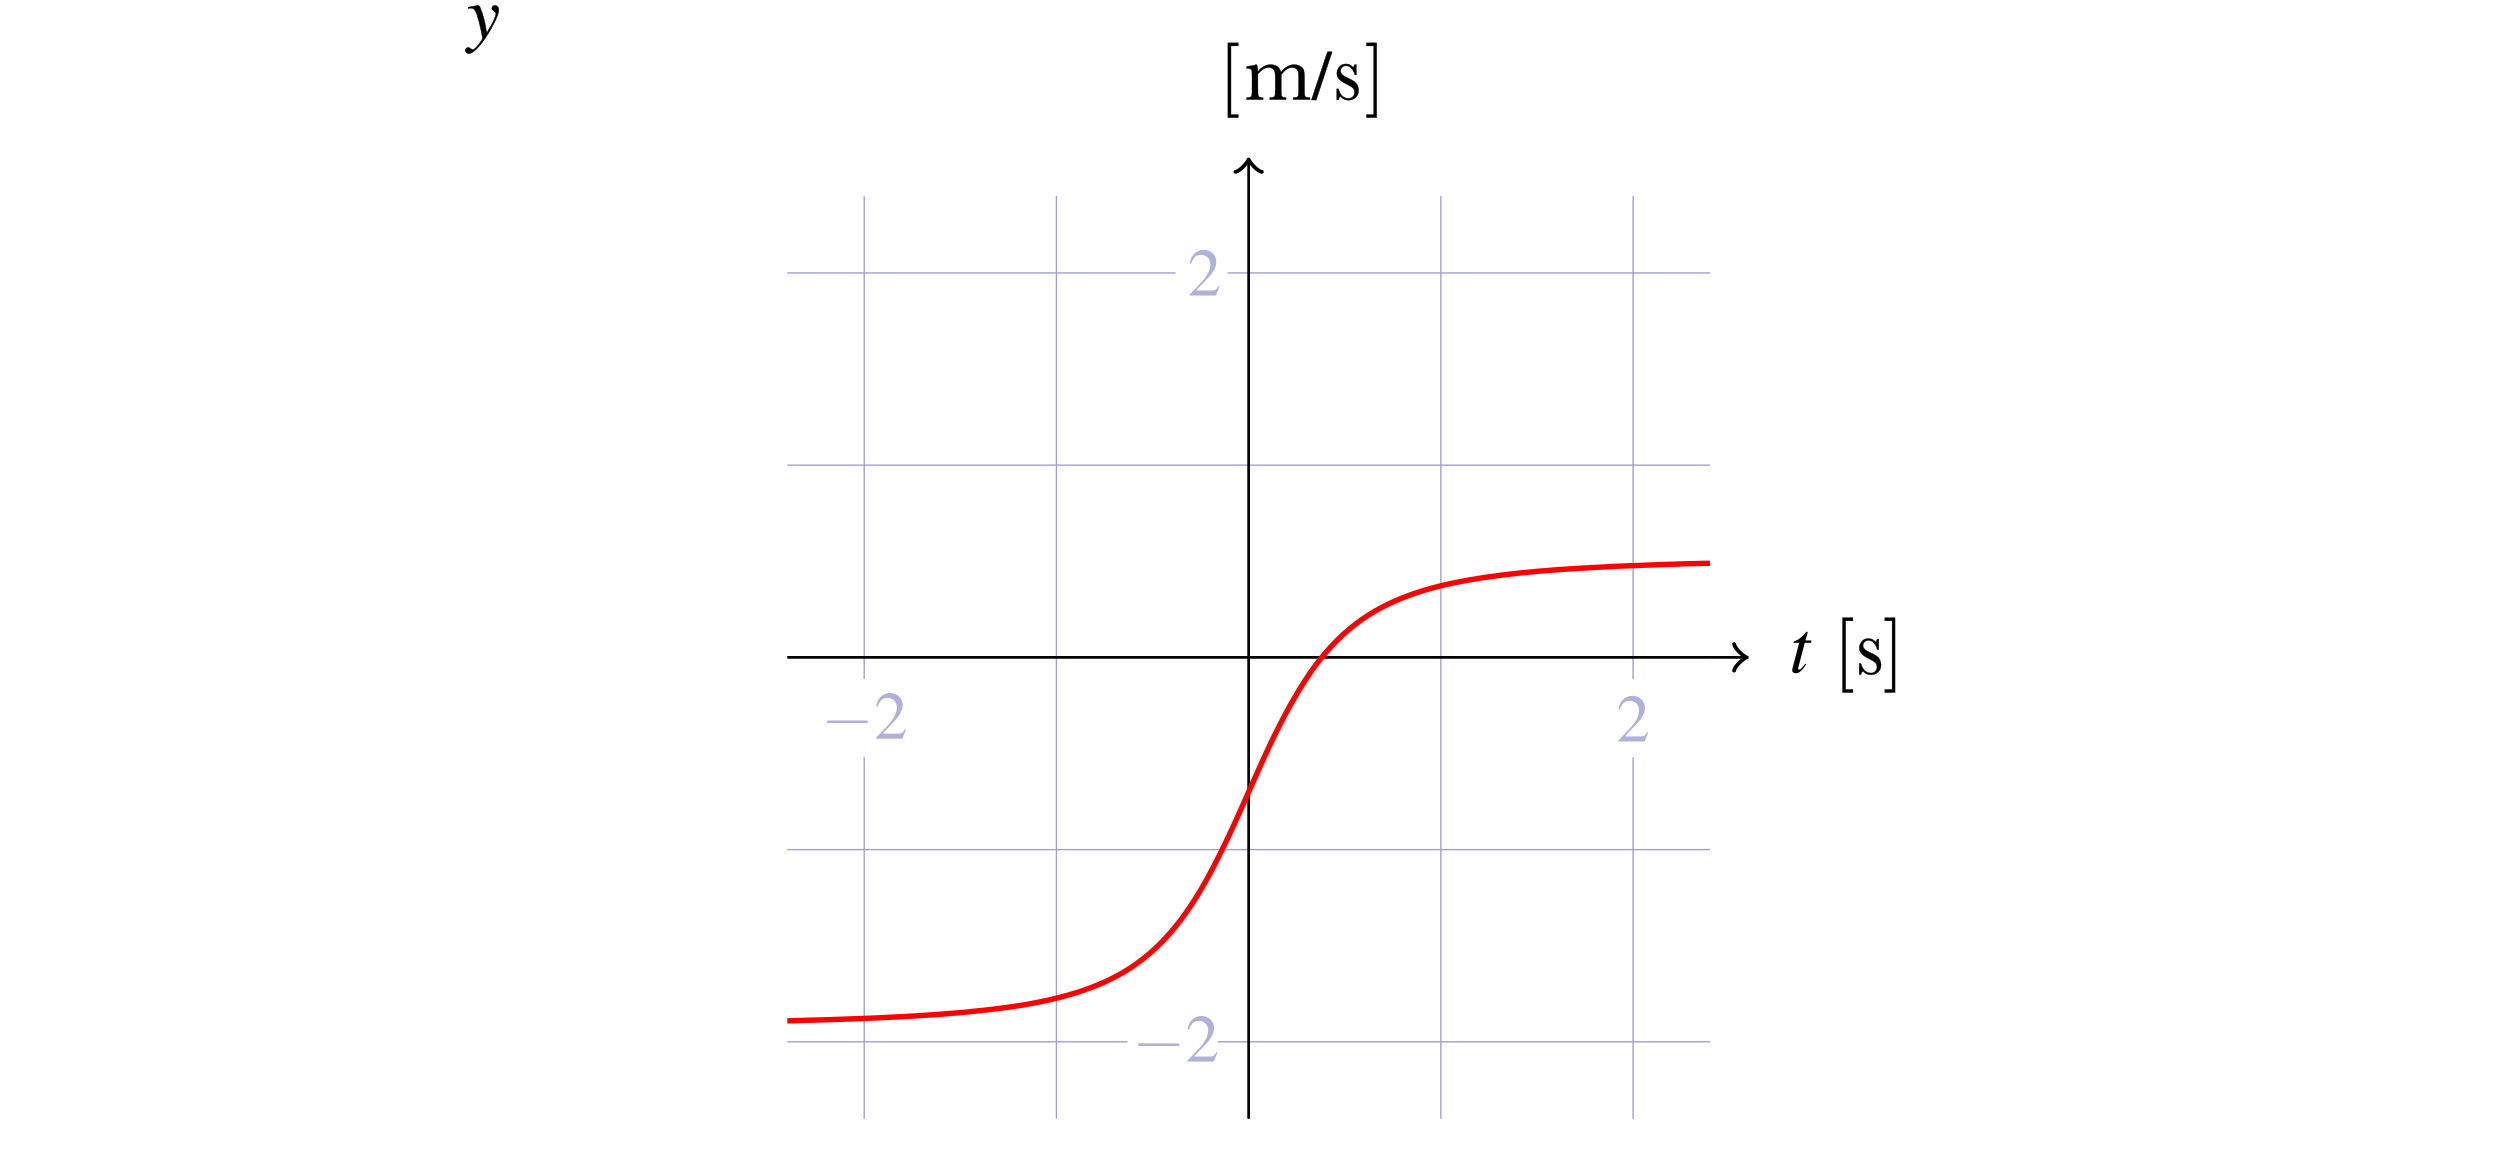
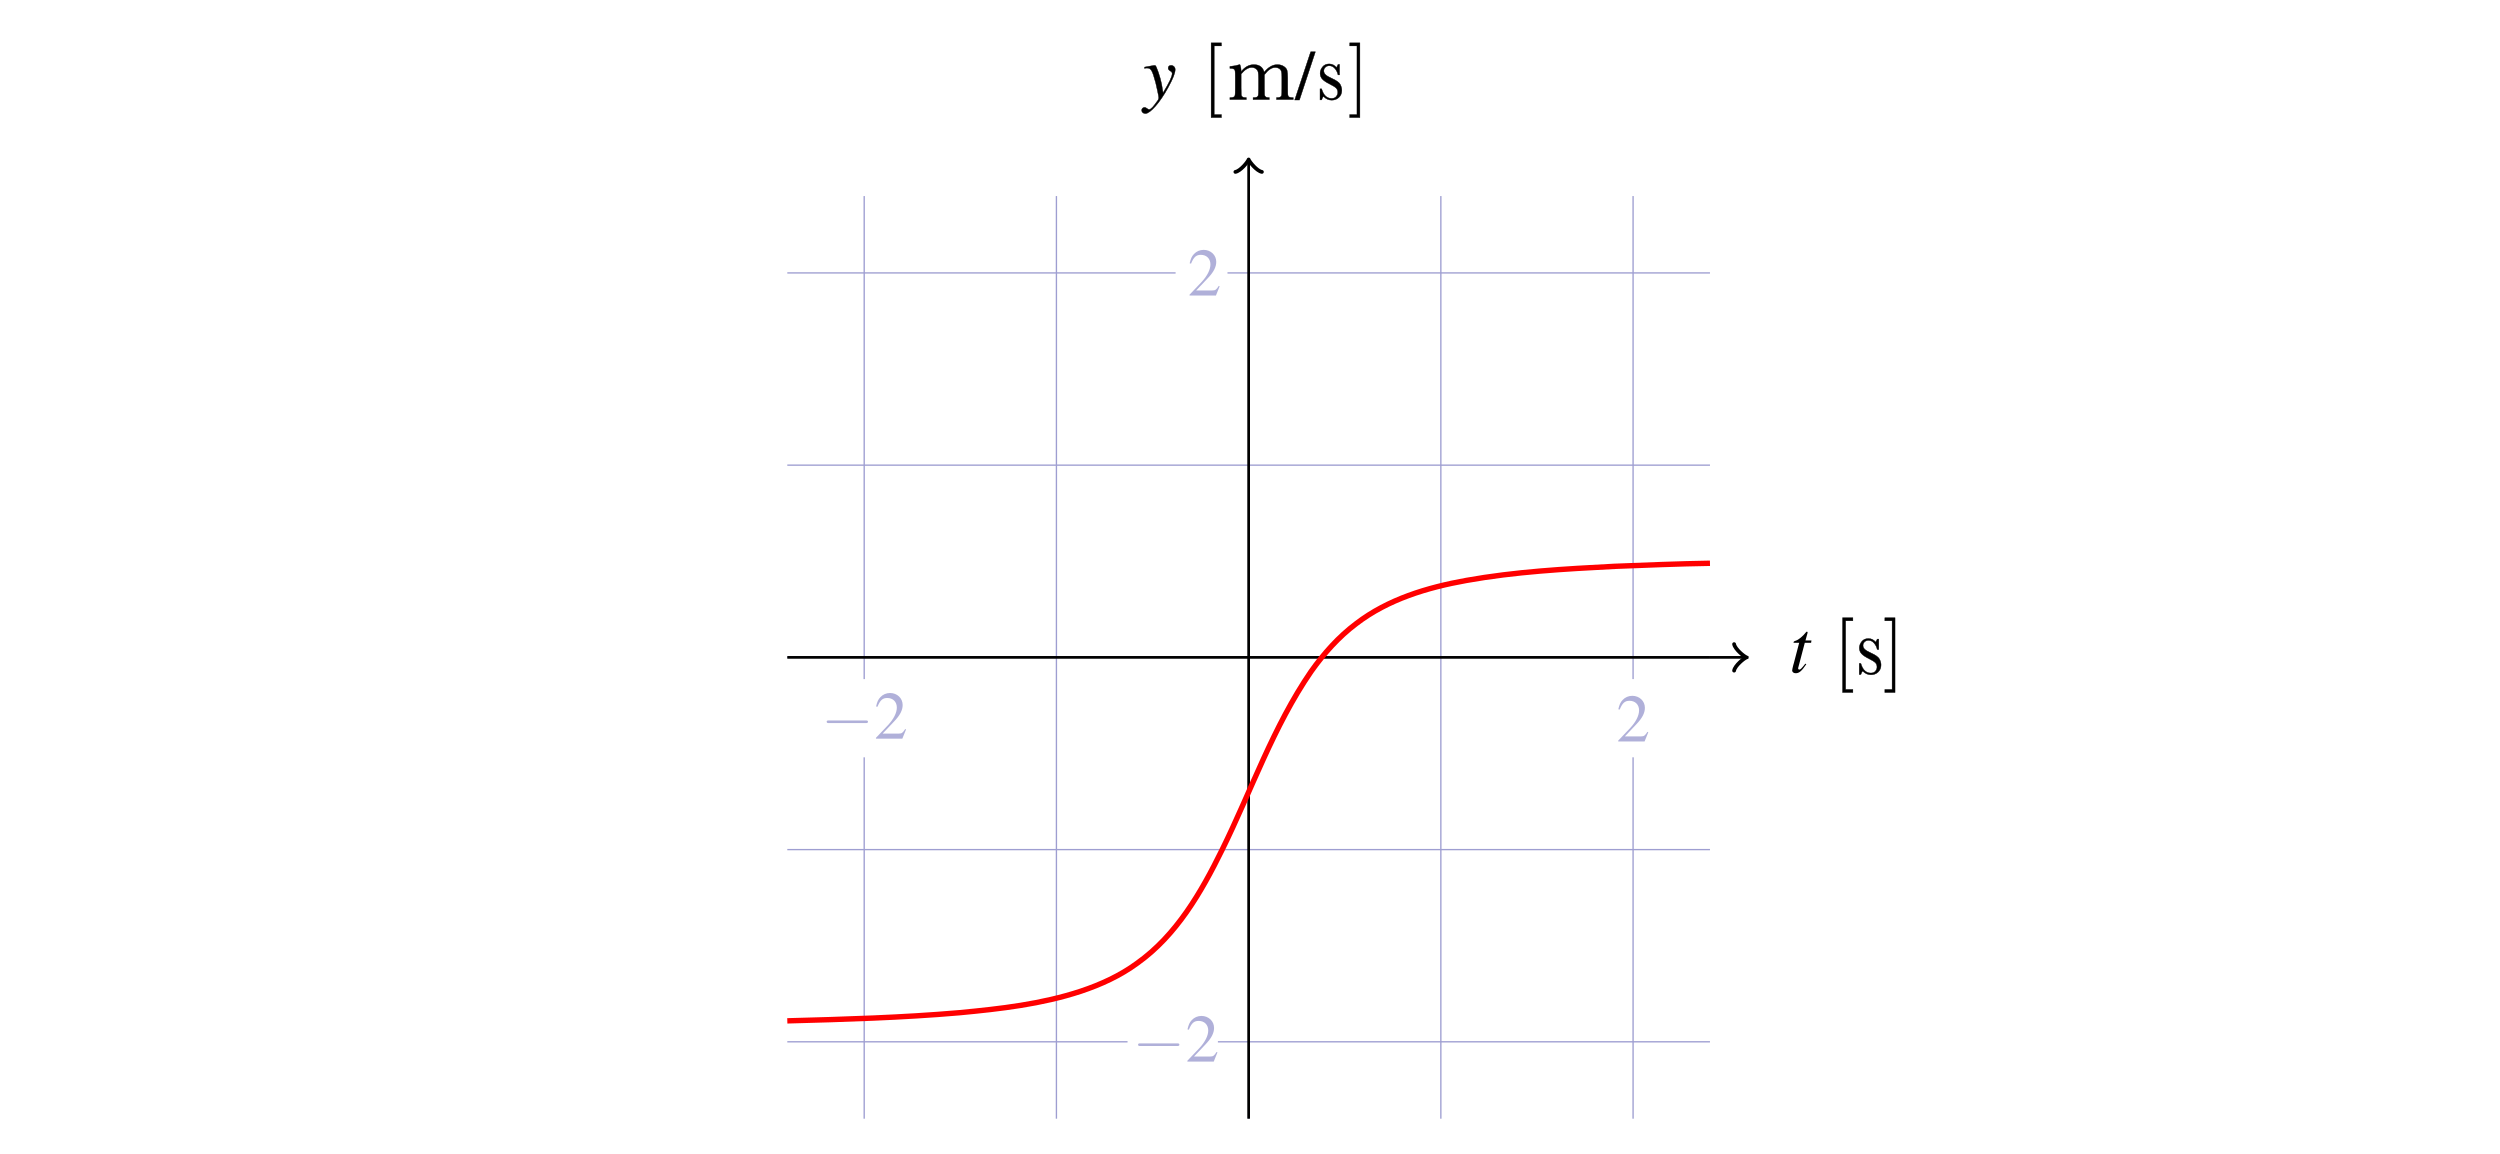
<svg xmlns="http://www.w3.org/2000/svg" xmlns:xlink="http://www.w3.org/1999/xlink" width="650" height="300">
  <defs>
    <symbol id="a" overflow="visible" style="overflow:visible">
      <path d="m4.734-1.36-.125-.062c-.375.578-.5.672-.953.672H1.281l1.672-1.766c.89-.921 1.281-1.687 1.281-2.453 0-1-.812-1.765-1.859-1.765-.547 0-1.063.218-1.422.609-.328.344-.469.656-.64 1.375l.203.047C.922-5.687 1.28-6 1.969-6c.828 0 1.406.563 1.406 1.406 0 .782-.469 1.703-1.297 2.594L.297-.125V0h3.89Zm0 0" style="stroke:none" />
    </symbol>
    <symbol id="b" overflow="visible" style="overflow:visible">
      <path d="M6.563-2.297c.171 0 .359 0 .359-.203 0-.188-.188-.188-.36-.188h-5.39c-.172 0-.344 0-.344.188 0 .203.172.203.344.203zm0 0" style="stroke:none" />
    </symbol>
  </defs>
  <g style="display:inline">
    <path d="M803.091 503.909V378.318M803.091 618.206v-93.96M753.112 618.206V378.318M703.14 618.206V378.318M653.161 618.206V378.318M603.182 503.909V378.318M603.182 618.206v-93.96M697.637 398.304h125.447M583.189 398.304h100.957M583.189 448.283h239.895M583.189 498.262h239.895M583.189 548.24h239.895M695.144 598.213h127.94M583.189 598.213h88.464" style="fill:none;stroke:#9e9ed1;stroke-width:.351;stroke-linecap:butt;stroke-linejoin:miter;stroke-miterlimit:10;stroke-opacity:1" transform="translate(-378.491 -327.344)" />
    <path d="M583.189 498.262h239.895M703.14 618.206V368.814" style="fill:none;stroke:#000;stroke-width:.703;stroke-linecap:butt;stroke-linejoin:miter;stroke-miterlimit:10;stroke-opacity:1" transform="translate(-378.491 -327.344)" />
    <use xlink:href="#a" width="100%" height="100%" x="356.963" y="332.204" style="fill:#b0b0d9;fill-opacity:1" transform="translate(-209.142 -392.915) scale(1.76307)" />
    <use xlink:href="#b" width="100%" height="100%" x="239.705" y="331.79" style="fill:#b0b0d9;fill-opacity:1" transform="translate(-209.142 -392.915) scale(1.76307)" />
    <use xlink:href="#a" width="100%" height="100%" x="247.505" y="331.79" style="fill:#b0b0d9;fill-opacity:1" transform="translate(-209.142 -392.915) scale(1.76307)" />
    <use xlink:href="#a" width="100%" height="100%" x="293.75" y="266.439" style="fill:#b0b0d9;fill-opacity:1" transform="translate(-209.142 -392.915) scale(1.76307)" />
    <use xlink:href="#b" width="100%" height="100%" x="285.627" y="379.412" style="fill:#b0b0d9;fill-opacity:1" transform="translate(-209.142 -392.915) scale(1.76307)" />
    <use xlink:href="#a" width="100%" height="100%" x="293.427" y="379.412" style="fill:#b0b0d9;fill-opacity:1" transform="translate(-209.142 -392.915) scale(1.76307)" />
    <path d="M823.084 498.262h9.993" style="fill:none;stroke:#000;stroke-width:.703;stroke-linecap:butt;stroke-linejoin:miter;stroke-miterlimit:10;stroke-opacity:1" transform="translate(-378.491 -327.344)" />
    <path d="M832.905 498.262h-.964" style="fill:none;stroke:#000;stroke-width:.1;stroke-linecap:butt;stroke-linejoin:miter;stroke-miterlimit:10;stroke-dasharray:none;stroke-opacity:1" transform="translate(-378.491 -327.344)" />
    <path d="M829.358 494.818c.214 1.288 2.583 3.23 3.23 3.444-.647.213-3.016 2.148-3.23 3.443M699.696 372.037c1.288-.214 3.224-2.583 3.444-3.223.213.64 2.149 3.01 3.443 3.223" style="fill:none;stroke:#000;stroke-width:.984;stroke-linecap:round;stroke-linejoin:round;stroke-miterlimit:10;stroke-opacity:1" transform="translate(-378.491 -327.344)" />
    <path d="M583.189 592.765c14.915-.397 29.848-.828 44.72-2.114 10.651-1.005 21.4-2.224 31.6-5.593 5.183-1.729 10.225-4.031 14.644-7.274 10.22-7.266 16.656-18.435 22.077-29.475 7.638-15.49 13.314-32.063 23.15-46.387 3.303-4.67 7.155-9 11.742-12.443 8.266-6.339 18.48-9.398 28.6-11.217 12.726-2.285 25.665-2.996 38.557-3.672 8.267-.323 16.533-.66 24.805-.796" style="fill:none;stroke:red;stroke-width:1.405;stroke-linecap:butt;stroke-linejoin:miter;stroke-miterlimit:10;stroke-opacity:1" transform="translate(-378.491 -327.344)" />
    <g style="fill:#000;fill-opacity:1;stroke:#000;stroke-width:0;stroke-dasharray:none;stroke-opacity:1">
      <path stroke="none" d="M2.953-4.266h-.797l.281-1.03v-.048c0-.062-.03-.093-.078-.093-.062 0-.093 0-.14.078-.39.515-1.016 1.015-1.328 1.109-.25.078-.329.14-.329.25 0 0 0 .016.016.047h.735l-.72 2.75c-.015.094-.03.11-.062.203-.078.297-.156.656-.156.734 0 .22.203.375.469.375.469 0 .797-.28 1.422-1.203l-.125-.078c-.5.64-.657.797-.813.797-.094 0-.156-.078-.156-.203 0-.016 0-.016.016-.047l.875-3.328h.843zm0 0" style="fill:#000;stroke:#000;stroke-width:0;stroke-dasharray:none;stroke-opacity:1" transform="translate(465.228 174.828) scale(1.94702)" />
    </g>
    <g style="fill:#000;fill-opacity:1;stroke:#000;stroke-width:.051;stroke-dasharray:none;stroke-opacity:1">
      <path d="M2.547 2.5v-.406h-.969v-9.172h.969v-.406H1.172V2.5Zm0 0" style="fill:#000;stroke:#000;stroke-width:.051;stroke-dasharray:none;stroke-opacity:1" transform="translate(476.787 175.184) scale(1.94702)" />
    </g>
    <g style="fill:#000;fill-opacity:1;stroke:#000;stroke-width:.051;stroke-dasharray:none;stroke-opacity:1">
      <path d="M1.578-7.484H.218v.406h.97v9.172h-.97V2.5h1.36zm0 0" style="fill:#000;stroke:#000;stroke-width:.051;stroke-dasharray:none;stroke-opacity:1" transform="translate(489.638 175.184) scale(1.94702)" />
    </g>
    <g style="font-size:15.461px;line-height:125%;letter-spacing:0;word-spacing:0;fill:#000;stroke:#000;stroke-width:.071;stroke-dasharray:none;stroke-opacity:1">
      <path d="M777.647 475.404v-2.031h.294q.514 1.759 1.835 1.759.573 0 .853-.347.287-.348.287-.763 0-.483-.302-.792-.31-.31-1.2-.748-.937-.46-1.344-.906-.408-.438-.408-1.08 0-.61.438-1.162.438-.558 1.23-.558.808 0 1.336.656.114-.113.295-.55h.28v1.91h-.28q-.151-.688-.589-1.178-.43-.499-1.02-.499-.452 0-.731.28-.28.279-.28.649 0 .407.31.702.302.302 1.155.687 1.283.581 1.57 1.132.287.559.287 1.072 0 .808-.536 1.314-.528.506-1.336.506-.853 0-1.518-.702-.203.226-.332.649z" aria-label="s" style="font-family:Baskerville;-inkscape-font-specification:Baskerville;fill:#000;stroke:#000;stroke-width:.071;stroke-dasharray:none;stroke-opacity:1" transform="matrix(1.41046 0 0 1.41046 -613.433 -495.168)" />
    </g>
    <g style="fill:#000;fill-opacity:1;stroke:#000;stroke-width:.051;stroke-dasharray:none;stroke-opacity:1">
-       <path d="M.156-3.984c.125-.032.188-.047.297-.047.578 0 .719.25 1.188 1.968.156.641.406 1.813.406 1.985 0 .156-.063.312-.219.5-.297.406-.5.672-.61.781C1 1.422.892 1.5.75 1.5c-.047 0-.125-.031-.234-.11-.141-.109-.25-.171-.36-.171a.387.387 0 0 0-.39.39c0 .25.218.438.5.438.64 0 1.953-1.485 3.03-3.469.673-1.219.954-1.937.954-2.422a.554.554 0 0 0-.547-.547c-.234 0-.39.141-.39.36 0 .156.078.265.28.39.188.11.25.204.25.344 0 .39-.359 1.172-1.218 2.578l-.188-1.156c-.156-.875-.718-2.516-.859-2.516h-.125l-.984.172a1.759 1.759 0 0 1-.313.063zm0 0" style="fill:#000;stroke:#000;stroke-width:.051;stroke-dasharray:none;stroke-opacity:1" transform="rotate(-.026 22022.111 -267585.333) scale(1.94702)" />
-     </g>
-     <path stroke-width=".017" d="m724.847 340.81-4.14 12.529h-1.235l4.158-12.53z" style="fill:#000;stroke:#000;stroke-width:.1;stroke-dasharray:none;stroke-opacity:1" transform="translate(-378.491 -327.344)" />
-     <g style="font-size:15.461px;line-height:125%;letter-spacing:0;word-spacing:0;fill:#000;stroke:#000;stroke-width:.071;stroke-dasharray:none;stroke-opacity:1">
-       <path d="M669.541 341.663h.076q.219.506.219 1.299.505-.65 1.087-.974.589-.325 1.26-.325.763 0 1.239.347.475.348.664 1.042.574-.694 1.178-1.042.603-.347 1.23-.347.717 0 1.215.332.499.332.604.755.106.423.106 1.367v1.857q0 1.08.038 1.313.045.234.241.348.204.113.748.113v.347h-3.088v-.347q.49 0 .687-.106.204-.113.25-.332.045-.227.045-1.336v-2.061q0-.627-.076-.944-.068-.317-.37-.543-.302-.227-.785-.227-.49 0-.989.332-.49.332-.989 1.004v2.439q0 .989.023 1.245.03.25.211.393.189.136.664.136v.347h-2.99v-.347q.507 0 .703-.106.204-.106.25-.324.052-.22.052-1.344v-1.714q0-.815-.068-1.178-.06-.37-.385-.626-.325-.264-.808-.264-.468 0-.958.302-.484.302-.99.905v2.575q0 1.019.03 1.268.031.25.227.377.197.129.702.129v.347h-3.027v-.347q.498 0 .695-.106.203-.113.249-.332.045-.219.045-1.336v-1.85q0-1.057-.038-1.29-.03-.242-.234-.363-.196-.12-.717-.12v-.348q1.072-.106 1.774-.34z" aria-label="m" style="font-family:Baskerville;-inkscape-font-specification:Baskerville;fill:#000;stroke:#000;stroke-width:.071;stroke-dasharray:none;stroke-opacity:1" transform="matrix(1.41046 0 0 1.41046 -617.724 -465.1)" />
-     </g>
-     <g style="font-size:15.461px;line-height:125%;letter-spacing:0;word-spacing:0;fill:#000;stroke:#000;stroke-width:.071;stroke-dasharray:none;stroke-opacity:1">
-       <path d="M671.124 366.63v-2.03h.294q.513 1.758 1.835 1.758.573 0 .853-.347.286-.347.286-.763 0-.483-.301-.792-.31-.31-1.2-.748-.937-.46-1.345-.906-.407-.437-.407-1.08 0-.61.438-1.162.438-.558 1.23-.558.808 0 1.336.656.114-.113.295-.55h.28v1.91h-.28q-.151-.688-.589-1.178-.43-.499-1.02-.499-.452 0-.731.28-.28.28-.28.649 0 .408.31.702.302.302 1.155.687 1.283.581 1.57 1.132.287.559.287 1.072 0 .808-.536 1.314-.529.506-1.336.506-.853 0-1.518-.702-.204.226-.332.649z" aria-label="s" style="font-family:Baskerville;-inkscape-font-specification:Baskerville;fill:#000;stroke:#000;stroke-width:.071;stroke-dasharray:none;stroke-opacity:1" transform="matrix(1.41046 0 0 1.41046 -599.024 -491.147)" />
-     </g>
-     <g style="fill:#000;fill-opacity:1;stroke:#000;stroke-width:.051;stroke-dasharray:none;stroke-opacity:1">
-       <path d="M2.547 2.5v-.406h-.969v-9.172h.969v-.406H1.172V2.5Zm0 0" style="fill:#000;stroke:#000;stroke-width:.051;stroke-dasharray:none;stroke-opacity:1" transform="translate(316.975 25.717) scale(1.94702)" />
-     </g>
-     <g style="fill:#000;fill-opacity:1;stroke:#000;stroke-width:.051;stroke-dasharray:none;stroke-opacity:1">
-       <path d="M1.578-7.484H.218v.406h.97v9.172h-.97V2.5h1.36zm0 0" style="fill:#000;stroke:#000;stroke-width:.051;stroke-dasharray:none;stroke-opacity:1" transform="translate(354.855 25.717) scale(1.94702)" />
+       <g style="fill:#000;stroke:#000;stroke-width:.051;stroke-dasharray:none;stroke-opacity:1">
+         <path d="M1.194-.913c-.125.031-.188.047-.297.047-.578 0-.719-.249-1.19-1.967C-.45-3.473-.7-4.645-.7-4.817c0-.156.062-.313.218-.5.296-.407.5-.673.608-.782.219-.22.328-.297.469-.298.047 0 .125.031.234.11.141.109.25.171.36.171.219 0 .39-.172.39-.391 0-.25-.22-.437-.5-.437-.641 0-1.952 1.487-3.028 3.472-.67 1.22-.95 1.939-.95 2.423 0 .297.25.547.547.546.235 0 .39-.14.39-.36 0-.156-.078-.265-.281-.39-.188-.109-.25-.203-.25-.343 0-.39.358-1.173 1.215-2.58l.19 1.156c.156.875.72 2.515.861 2.515h.125l.985-.173c.046-.016.171-.047.312-.063zM-21.619 1.308l2.127-6.435h.634l-2.136 6.435zM-11.49-.405h-.055q-.159-.367-.159-.94-.366.47-.787.705-.427.235-.914.235-.552 0-.896-.252-.345-.251-.482-.754-.415.503-.853.754-.437.252-.891.252-.52 0-.88-.24-.362-.241-.438-.548-.077-.306-.077-.99v-1.345q0-.782-.027-.951-.033-.17-.175-.252-.148-.082-.541-.082v-.252h2.236v.252q-.355 0-.497.077-.148.082-.18.24-.034.164-.034.968v1.493q0 .454.055.684.05.23.268.394.219.164.569.164.355 0 .716-.241.356-.24.717-.727v-1.767q0-.716-.017-.902-.022-.18-.153-.285-.137-.098-.481-.098v-.252h2.165v.252q-.366 0-.508.077-.148.076-.18.235-.039.158-.039.973v1.242q0 .59.05.853.043.268.278.454.235.191.585.191.34 0 .695-.219.35-.218.716-.656v-1.865q0-.738-.022-.919-.021-.18-.164-.273-.142-.093-.508-.093v-.252h2.193v.252q-.361 0-.503.077-.148.082-.18.24-.034.159-.034.968v1.34q0 .766.028.935.021.175.17.263.141.087.519.087v.252q-.777.076-1.285.246zM-22.241-5.114v1.471h-.214q-.372-1.274-1.329-1.274-.415 0-.618.252-.207.251-.207.552 0 .35.218.574.225.224.87.542.678.333.973.656.296.317.296.782 0 .443-.318.842-.317.405-.89.405-.586 0-.969-.476-.082.082-.213.4h-.203v-1.384h.203q.11.497.426.853.312.36.739.36.328 0 .53-.202t.202-.47q0-.295-.224-.509-.218-.218-.836-.497-.93-.421-1.138-.82-.208-.405-.208-.777 0-.585.389-.952.382-.366.967-.366.618 0 1.1.509.147-.165.24-.47zM-9.076-7.484v.406h.97v9.172h-.97V2.5H-7.7v-9.984zM-27.562 2.5h1.36v-.406h-.97v-9.172h.97v-.406h-1.36z" style="fill:#000;stroke:#000;stroke-width:.051;stroke-dasharray:none;stroke-opacity:1" transform="rotate(180 149.953 8.006) scale(1.94702)" />
+       </g>
    </g>
  </g>
</svg>
